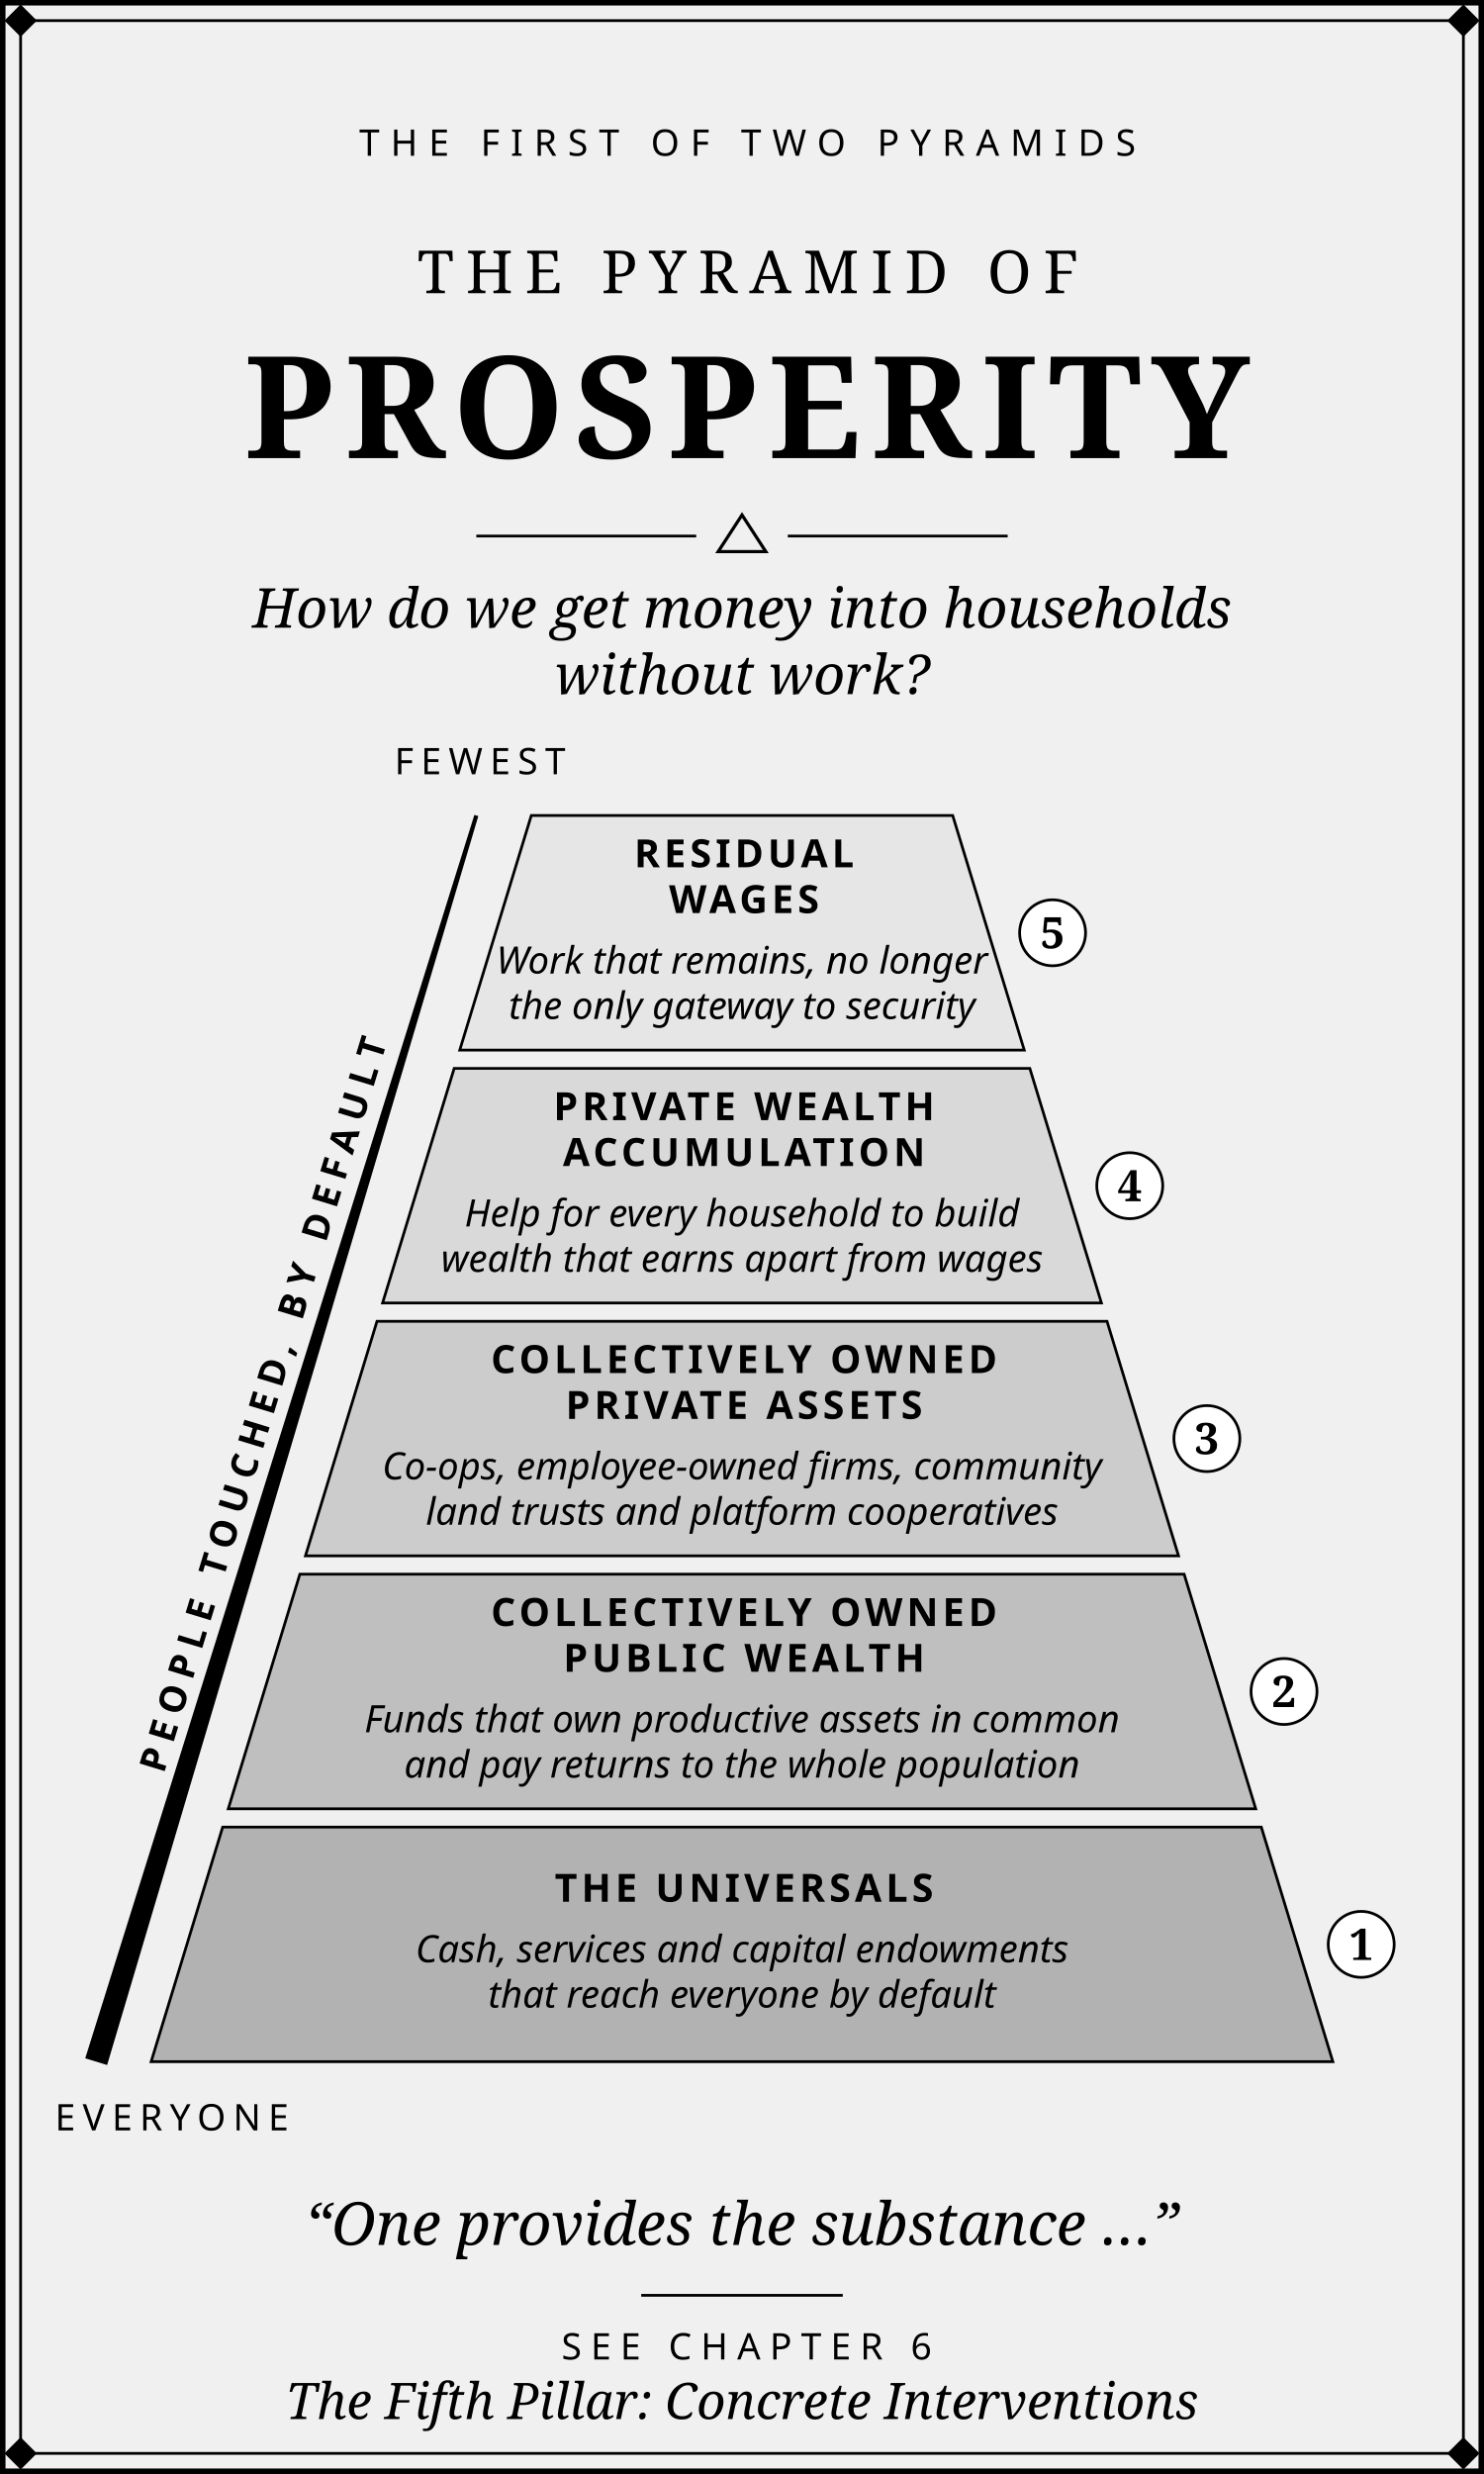
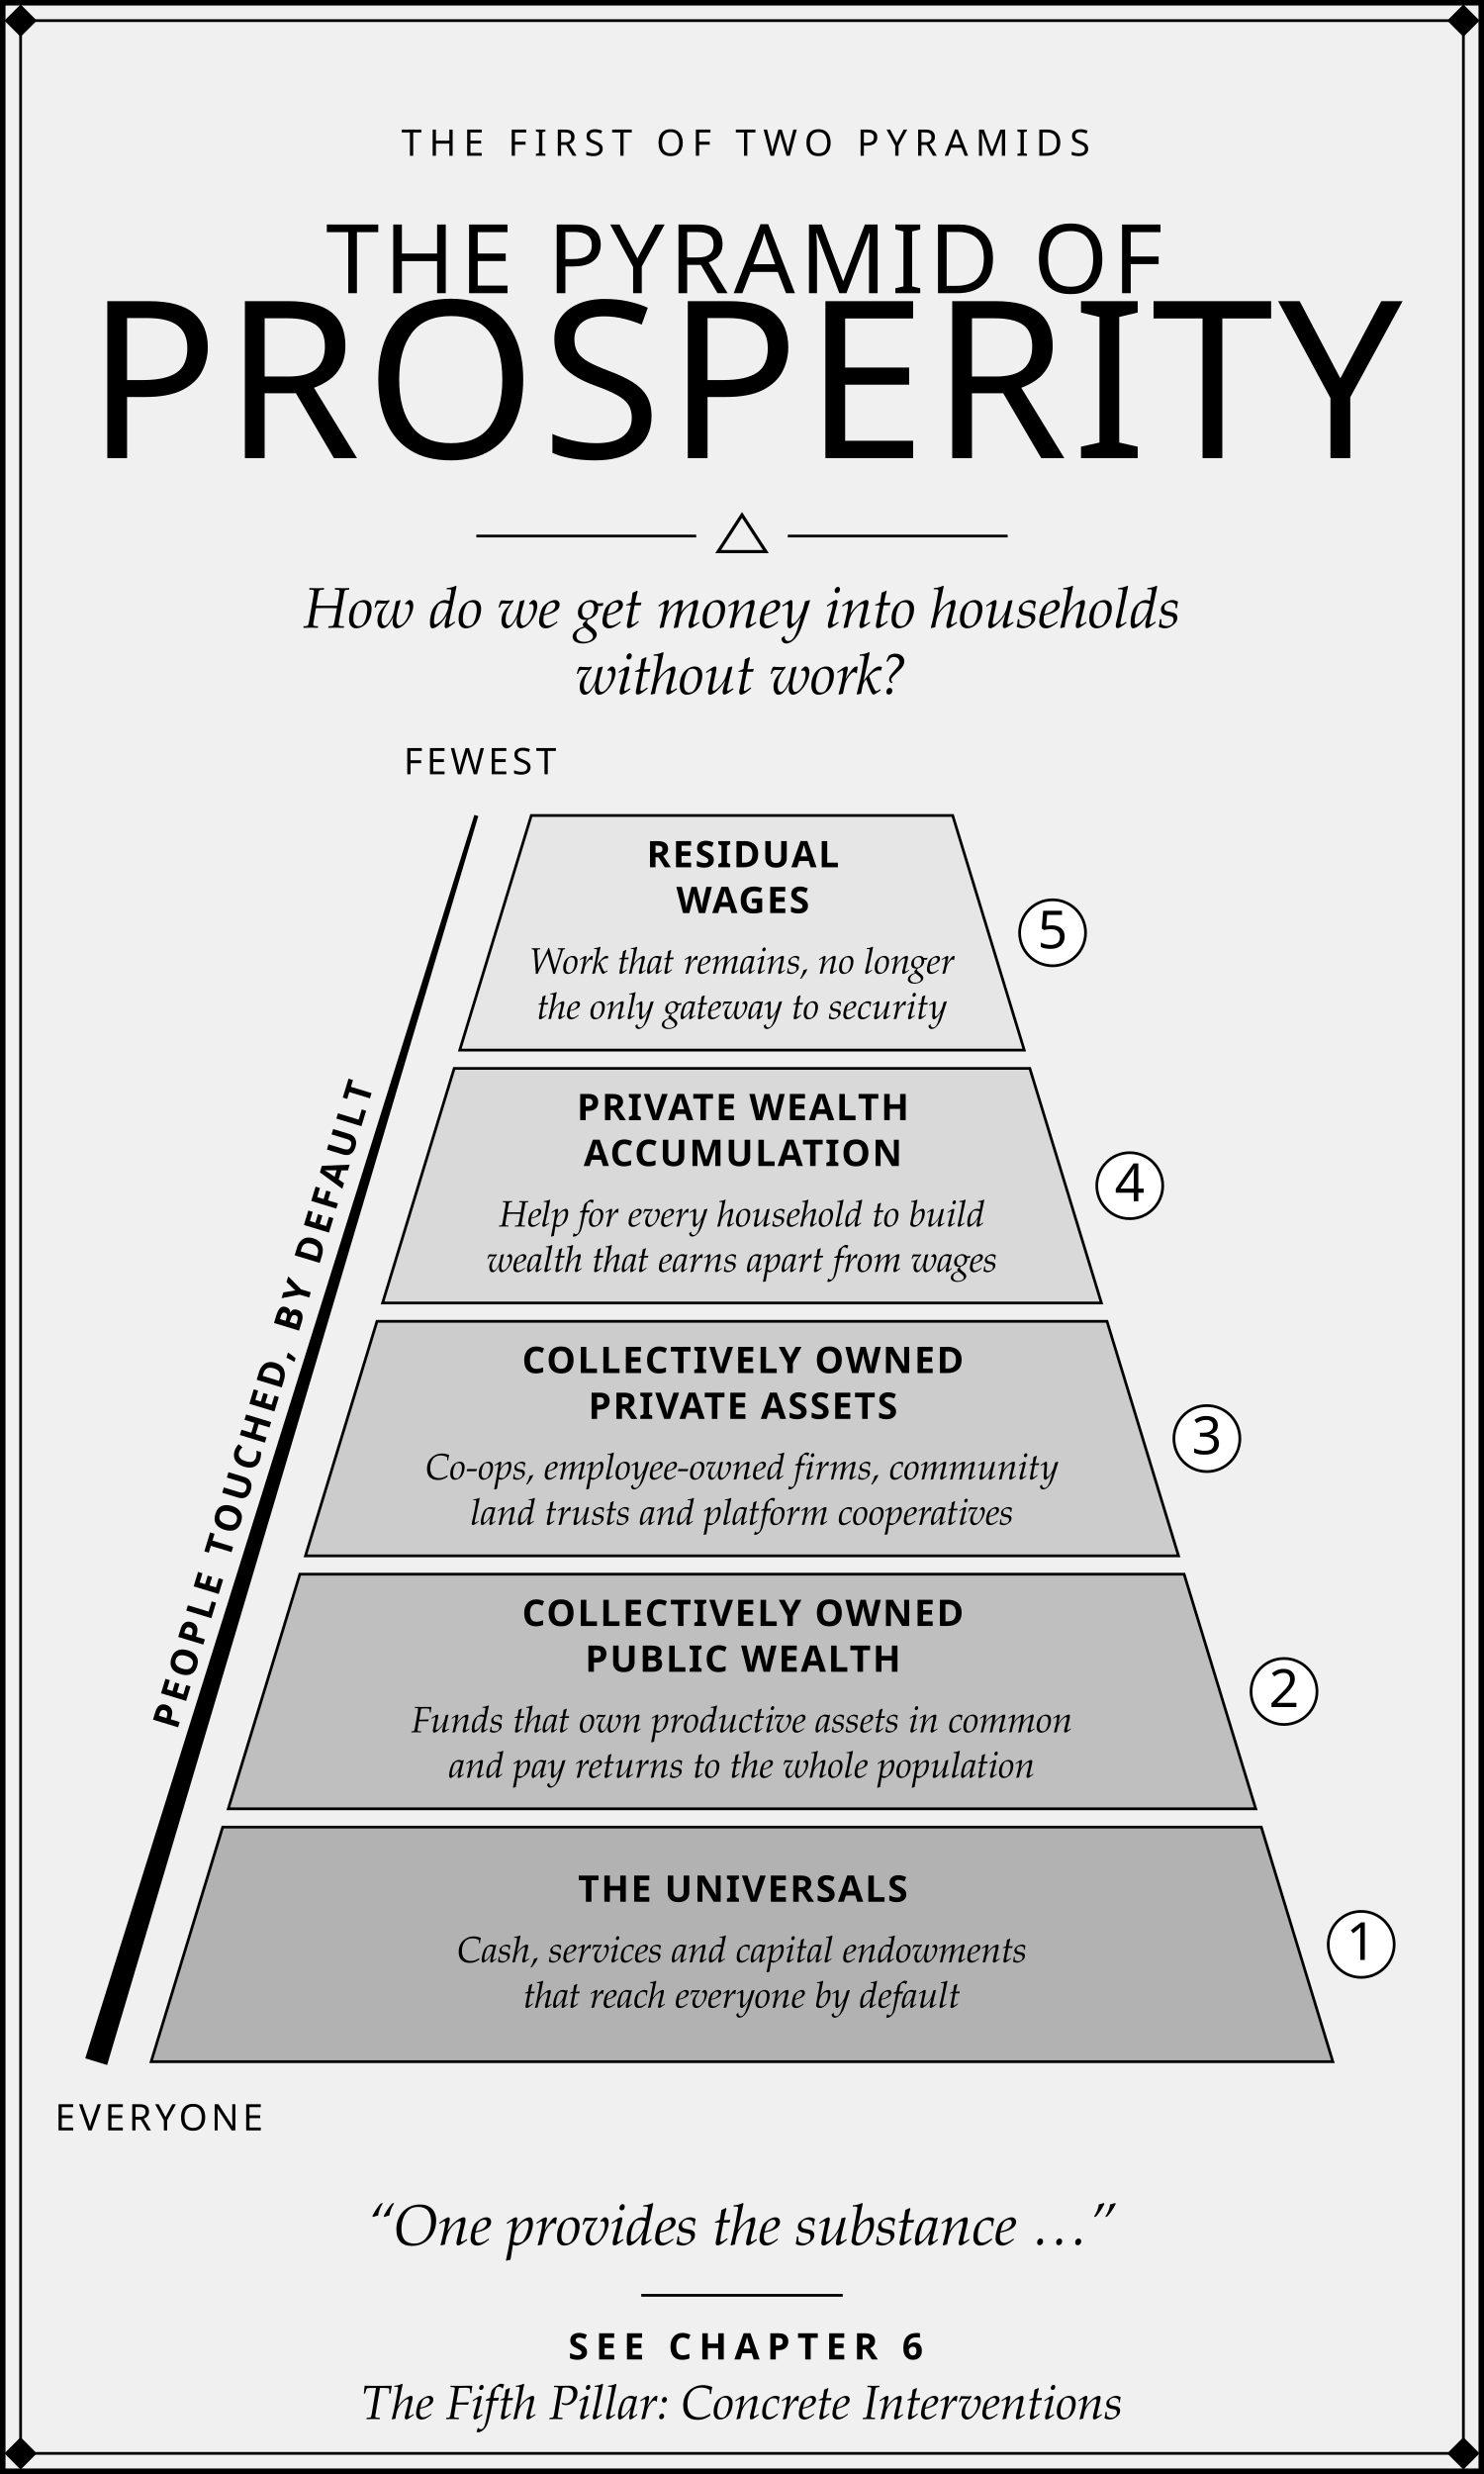
<svg xmlns="http://www.w3.org/2000/svg" width="4.5in" height="7.5in" viewBox="0 0 324 540" shape-rendering="geometricPrecision" text-rendering="geometricPrecision">
-   <style>.kick{font-family:'Gill Sans MT', 'Gill Sans', 'Segoe UI', sans-serif;font-size:8px;letter-spacing:2.4px;fill:#000}.pre{font-family:'Perpetua Titling MT', 'Perpetua', serif;font-weight:300;font-size:13px;letter-spacing:2.6px;fill:#000}.big{font-family:'Perpetua Titling MT', 'Perpetua', serif;font-weight:700;font-size:31px;letter-spacing:2.2px;fill:#000}.q{font-family:'Perpetua', 'Garamond', serif;font-style:italic;font-size:12px;fill:#000}.tn{font-family:'Gill Sans MT', 'Gill Sans', 'Segoe UI', sans-serif;font-weight:700;font-size:8.5px;letter-spacing:0.9px;fill:#000}.td{font-family:'Gill Sans MT', 'Gill Sans', 'Segoe UI', sans-serif;font-style:italic;font-size:8.25px;fill:#000}.num{font-family:'Perpetua Titling MT', 'Perpetua', serif;font-weight:700;font-size:9.5px;fill:#000}.ax{font-family:'Gill Sans MT', 'Gill Sans', 'Segoe UI', sans-serif;font-size:8px;letter-spacing:1.6px;fill:#000}.axt{font-family:'Gill Sans MT', 'Gill Sans', 'Segoe UI', sans-serif;font-weight:700;font-size:8px;letter-spacing:1.8px;fill:#000}.epi{font-family:'Perpetua', 'Garamond', serif;font-style:italic;font-size:13px;fill:#000}.ref{font-family:'Gill Sans MT', 'Gill Sans', 'Segoe UI', sans-serif;font-size:8px;letter-spacing:2px;fill:#000}.refs{font-family:'Perpetua', 'Garamond', serif;font-style:italic;font-size:11px;fill:#000}</style>
+   <style>@font-face{font-family:'Bebas Neue';font-weight:400;font-style:normal;src:local('Bebas Neue'),url('fonts/BebasNeue-Regular.ttf') format('truetype')}@font-face{font-family:'Montserrat';font-weight:400;font-style:normal;src:local('Montserrat Regular'),url('fonts/Montserrat-Regular.ttf') format('truetype')}@font-face{font-family:'Montserrat';font-weight:500;font-style:normal;src:local('Montserrat Medium'),url('fonts/Montserrat-Medium.ttf') format('truetype')}@font-face{font-family:'Montserrat';font-weight:600;font-style:normal;src:local('Montserrat SemiBold'),url('fonts/Montserrat-SemiBold.ttf') format('truetype')}@font-face{font-family:'Montserrat';font-weight:700;font-style:normal;src:local('Montserrat Bold'),url('fonts/Montserrat-Bold.ttf') format('truetype')}.kick{font-family:'Montserrat', sans-serif;font-weight:500;font-style:normal;font-size:8px;letter-spacing:1.6px;fill:#000}.pre{font-family:'Bebas Neue', sans-serif;font-weight:400;font-style:normal;font-size:21px;letter-spacing:1px;fill:#000}.big{font-family:'Bebas Neue', sans-serif;font-weight:400;font-style:normal;font-size:48px;letter-spacing:1px;fill:#000}.q{font-family:'Palatino Linotype', Palatino, 'Book Antiqua', 'TeX Gyre Pagella', serif;font-weight:400;font-style:italic;font-size:12.5px;letter-spacing:0px;fill:#000}.tn{font-family:'Montserrat', sans-serif;font-weight:600;font-style:normal;font-size:8px;letter-spacing:0.4px;fill:#000}.td{font-family:'Palatino Linotype', Palatino, 'Book Antiqua', 'TeX Gyre Pagella', serif;font-weight:400;font-style:italic;font-size:8px;letter-spacing:0px;fill:#000}.num{font-family:'Bebas Neue', sans-serif;font-weight:400;font-style:normal;font-size:11.5px;letter-spacing:0px;fill:#000}.ax{font-family:'Montserrat', sans-serif;font-weight:500;font-style:normal;font-size:8px;letter-spacing:0.8px;fill:#000}.axt{font-family:'Montserrat', sans-serif;font-weight:700;font-style:normal;font-size:8px;letter-spacing:1px;fill:#000}.epi{font-family:'Palatino Linotype', Palatino, 'Book Antiqua', 'TeX Gyre Pagella', serif;font-weight:400;font-style:italic;font-size:12.5px;letter-spacing:0px;fill:#000}.ref{font-family:'Montserrat', sans-serif;font-weight:600;font-style:normal;font-size:8px;letter-spacing:1.6px;fill:#000}.refs{font-family:'Palatino Linotype', Palatino, 'Book Antiqua', 'TeX Gyre Pagella', serif;font-weight:400;font-style:italic;font-size:10.5px;letter-spacing:0px;fill:#000}</style>
  <rect x="0.6" y="0.6" width="322.80" height="538.80" fill="none" stroke="#000" stroke-width="1.2" />
  <rect x="4.5" y="4.5" width="315.00" height="531.00" fill="none" stroke="#000" stroke-width="0.6" />
  <rect x="2.00" y="2.00" width="5" height="5" fill="#000" transform="rotate(45 4.50 4.50)" />
  <rect x="317.00" y="2.00" width="5" height="5" fill="#000" transform="rotate(45 319.50 4.50)" />
  <rect x="2.00" y="533.00" width="5" height="5" fill="#000" transform="rotate(45 4.50 535.50)" />
  <rect x="317.00" y="533.00" width="5" height="5" fill="#000" transform="rotate(45 319.50 535.50)" />
-   <text x="163.20" y="34.00" class="kick" text-anchor="middle">THE FIRST OF TWO PYRAMIDS</text>
-   <text x="163.30" y="64.00" class="pre" text-anchor="middle">THE PYRAMID OF</text>
-   <text x="163.10" y="100.00" class="big" text-anchor="middle">PROSPERITY</text>
+   <text x="162.80" y="34.00" class="kick" text-anchor="middle">THE FIRST OF TWO PYRAMIDS</text>
+   <text x="162.50" y="64.00" class="pre" text-anchor="middle">THE PYRAMID OF</text>
+   <text x="162.50" y="100.00" class="big" text-anchor="middle">PROSPERITY</text>
  <line x1="104.00" y1="117.00" x2="152.00" y2="117.00" stroke="#000" stroke-width="0.6" />
  <line x1="172.00" y1="117.00" x2="220.00" y2="117.00" stroke="#000" stroke-width="0.6" />
  <path d="M 162.00 112.40 L 167.20 120.40 L 156.80 120.40 Z" fill="none" stroke="#000" stroke-width="0.7" />
  <text x="162.00" y="137.00" class="q" text-anchor="middle">How do we get money into households</text>
  <text x="162.00" y="151.50" class="q" text-anchor="middle">without work?</text>
  <path class="tier" data-tier="1" d="M 33.00 450.00 L 291.00 450.00 L 275.38 398.80 L 48.62 398.80 Z" fill="#b2b2b2" stroke="#000" stroke-width="0.6" stroke-linejoin="miter" />
-   <text x="162.45" y="415.10" class="tn" text-anchor="middle" data-tier="1">THE UNIVERSALS</text>
+   <text x="162.20" y="415.10" class="tn" text-anchor="middle" data-tier="1">THE UNIVERSALS</text>
  <text x="162.00" y="428.30" class="td" text-anchor="middle" data-tier="1">Cash, services and capital endowments</text>
  <text x="162.00" y="438.20" class="td" text-anchor="middle" data-tier="1">that reach everyone by default</text>
  <circle cx="297.19" cy="424.40" r="7.2" fill="#fff" stroke="#000" stroke-width="0.6" />
  <text x="297.19" y="427.80" class="num" text-anchor="middle">1</text>
  <path class="tier" data-tier="2" d="M 49.84 394.80 L 274.16 394.80 L 258.53 343.60 L 65.47 343.60 Z" fill="#bfbfbf" stroke="#000" stroke-width="0.6" stroke-linejoin="miter" />
-   <text x="162.45" y="354.90" class="tn" text-anchor="middle" data-tier="2">COLLECTIVELY OWNED</text>
-   <text x="162.45" y="364.90" class="tn" text-anchor="middle" data-tier="2">PUBLIC WEALTH</text>
+   <text x="162.20" y="354.90" class="tn" text-anchor="middle" data-tier="2">COLLECTIVELY OWNED</text>
+   <text x="162.20" y="364.90" class="tn" text-anchor="middle" data-tier="2">PUBLIC WEALTH</text>
  <text x="162.00" y="378.10" class="td" text-anchor="middle" data-tier="2">Funds that own productive assets in common</text>
  <text x="162.00" y="388.00" class="td" text-anchor="middle" data-tier="2">and pay returns to the whole population</text>
  <circle cx="280.34" cy="369.20" r="7.2" fill="#fff" stroke="#000" stroke-width="0.6" />
  <text x="280.34" y="372.60" class="num" text-anchor="middle">2</text>
  <path class="tier" data-tier="3" d="M 66.69 339.60 L 257.31 339.60 L 241.69 288.40 L 82.31 288.40 Z" fill="#cccccc" stroke="#000" stroke-width="0.6" stroke-linejoin="miter" />
-   <text x="162.45" y="299.70" class="tn" text-anchor="middle" data-tier="3">COLLECTIVELY OWNED</text>
-   <text x="162.45" y="309.70" class="tn" text-anchor="middle" data-tier="3">PRIVATE ASSETS</text>
+   <text x="162.20" y="299.70" class="tn" text-anchor="middle" data-tier="3">COLLECTIVELY OWNED</text>
+   <text x="162.20" y="309.70" class="tn" text-anchor="middle" data-tier="3">PRIVATE ASSETS</text>
  <text x="162.00" y="322.90" class="td" text-anchor="middle" data-tier="3">Co-ops, employee-owned firms, community</text>
  <text x="162.00" y="332.80" class="td" text-anchor="middle" data-tier="3">land trusts and platform cooperatives</text>
  <circle cx="263.50" cy="314.00" r="7.2" fill="#fff" stroke="#000" stroke-width="0.6" />
  <text x="263.50" y="317.40" class="num" text-anchor="middle">3</text>
  <path class="tier" data-tier="4" d="M 83.53 284.40 L 240.47 284.40 L 224.84 233.20 L 99.16 233.20 Z" fill="#d9d9d9" stroke="#000" stroke-width="0.6" stroke-linejoin="miter" />
-   <text x="162.45" y="244.50" class="tn" text-anchor="middle" data-tier="4">PRIVATE WEALTH</text>
-   <text x="162.45" y="254.50" class="tn" text-anchor="middle" data-tier="4">ACCUMULATION</text>
+   <text x="162.20" y="244.50" class="tn" text-anchor="middle" data-tier="4">PRIVATE WEALTH</text>
+   <text x="162.20" y="254.50" class="tn" text-anchor="middle" data-tier="4">ACCUMULATION</text>
  <text x="162.00" y="267.70" class="td" text-anchor="middle" data-tier="4">Help for every household to build</text>
  <text x="162.00" y="277.60" class="td" text-anchor="middle" data-tier="4">wealth that earns apart from wages</text>
  <circle cx="246.66" cy="258.80" r="7.2" fill="#fff" stroke="#000" stroke-width="0.6" />
  <text x="246.66" y="262.20" class="num" text-anchor="middle">4</text>
  <path class="tier" data-tier="5" d="M 100.38 229.20 L 223.62 229.20 L 208.00 178.00 L 116.00 178.00 Z" fill="#e6e6e6" stroke="#000" stroke-width="0.6" stroke-linejoin="miter" />
-   <text x="162.45" y="189.30" class="tn" text-anchor="middle" data-tier="5">RESIDUAL</text>
-   <text x="162.45" y="199.30" class="tn" text-anchor="middle" data-tier="5">WAGES</text>
+   <text x="162.20" y="189.30" class="tn" text-anchor="middle" data-tier="5">RESIDUAL</text>
+   <text x="162.20" y="199.30" class="tn" text-anchor="middle" data-tier="5">WAGES</text>
  <text x="162.00" y="212.50" class="td" text-anchor="middle" data-tier="5">Work that remains, no longer</text>
  <text x="162.00" y="222.40" class="td" text-anchor="middle" data-tier="5">the only gateway to security</text>
  <circle cx="229.81" cy="203.60" r="7.2" fill="#fff" stroke="#000" stroke-width="0.6" />
  <text x="229.81" y="207.00" class="num" text-anchor="middle">5</text>
  <path d="M 18.61 449.27 L 23.39 450.73 L 104.43 178.13 L 103.57 177.87 Z" fill="#000" />
  <text x="0" y="0" class="axt" text-anchor="middle" transform="translate(60.14 307.33) rotate(-73.03)">PEOPLE TOUCHED, BY DEFAULT</text>
  <text x="12.00" y="465.00" class="ax" text-anchor="start">EVERYONE</text>
  <text x="104.80" y="169.00" class="ax" text-anchor="middle">FEWEST</text>
  <text x="162.00" y="490.00" class="epi" text-anchor="middle">“One provides the substance …”</text>
  <line x1="140.00" y1="501.00" x2="184.00" y2="501.00" stroke="#000" stroke-width="0.6" />
-   <text x="163.00" y="515.00" class="ref" text-anchor="middle">SEE CHAPTER 6</text>
+   <text x="162.80" y="515.00" class="ref" text-anchor="middle">SEE CHAPTER 6</text>
  <text x="162.00" y="528.00" class="refs" text-anchor="middle">The Fifth Pillar: Concrete Interventions</text>
</svg>
